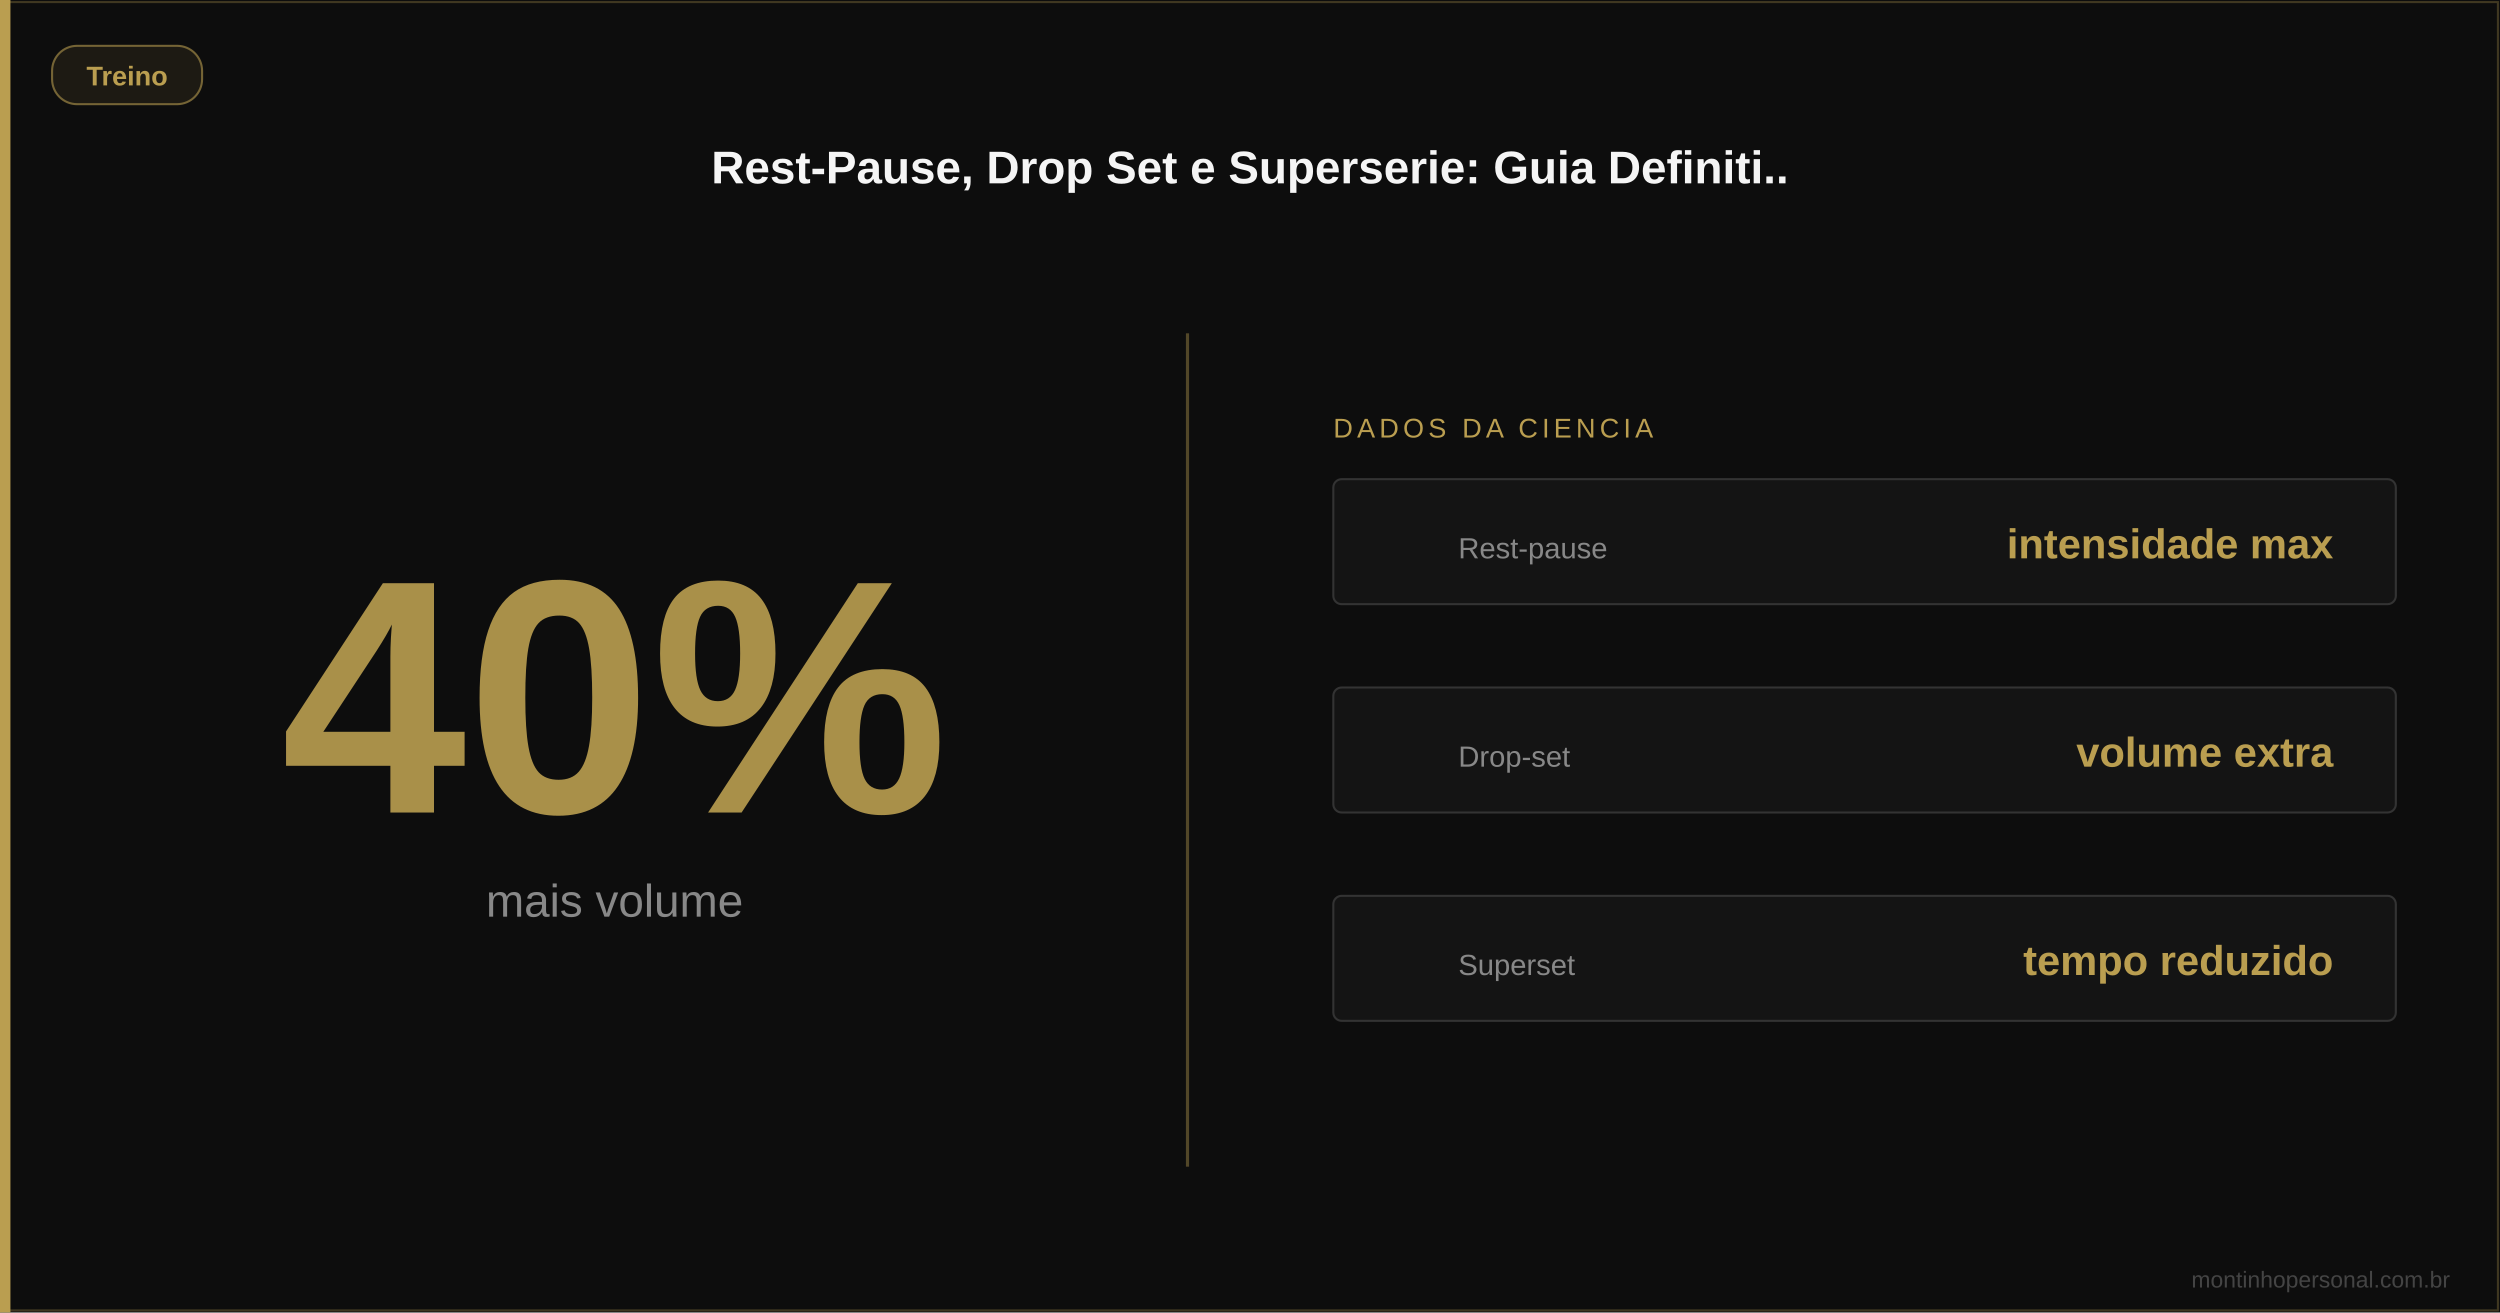
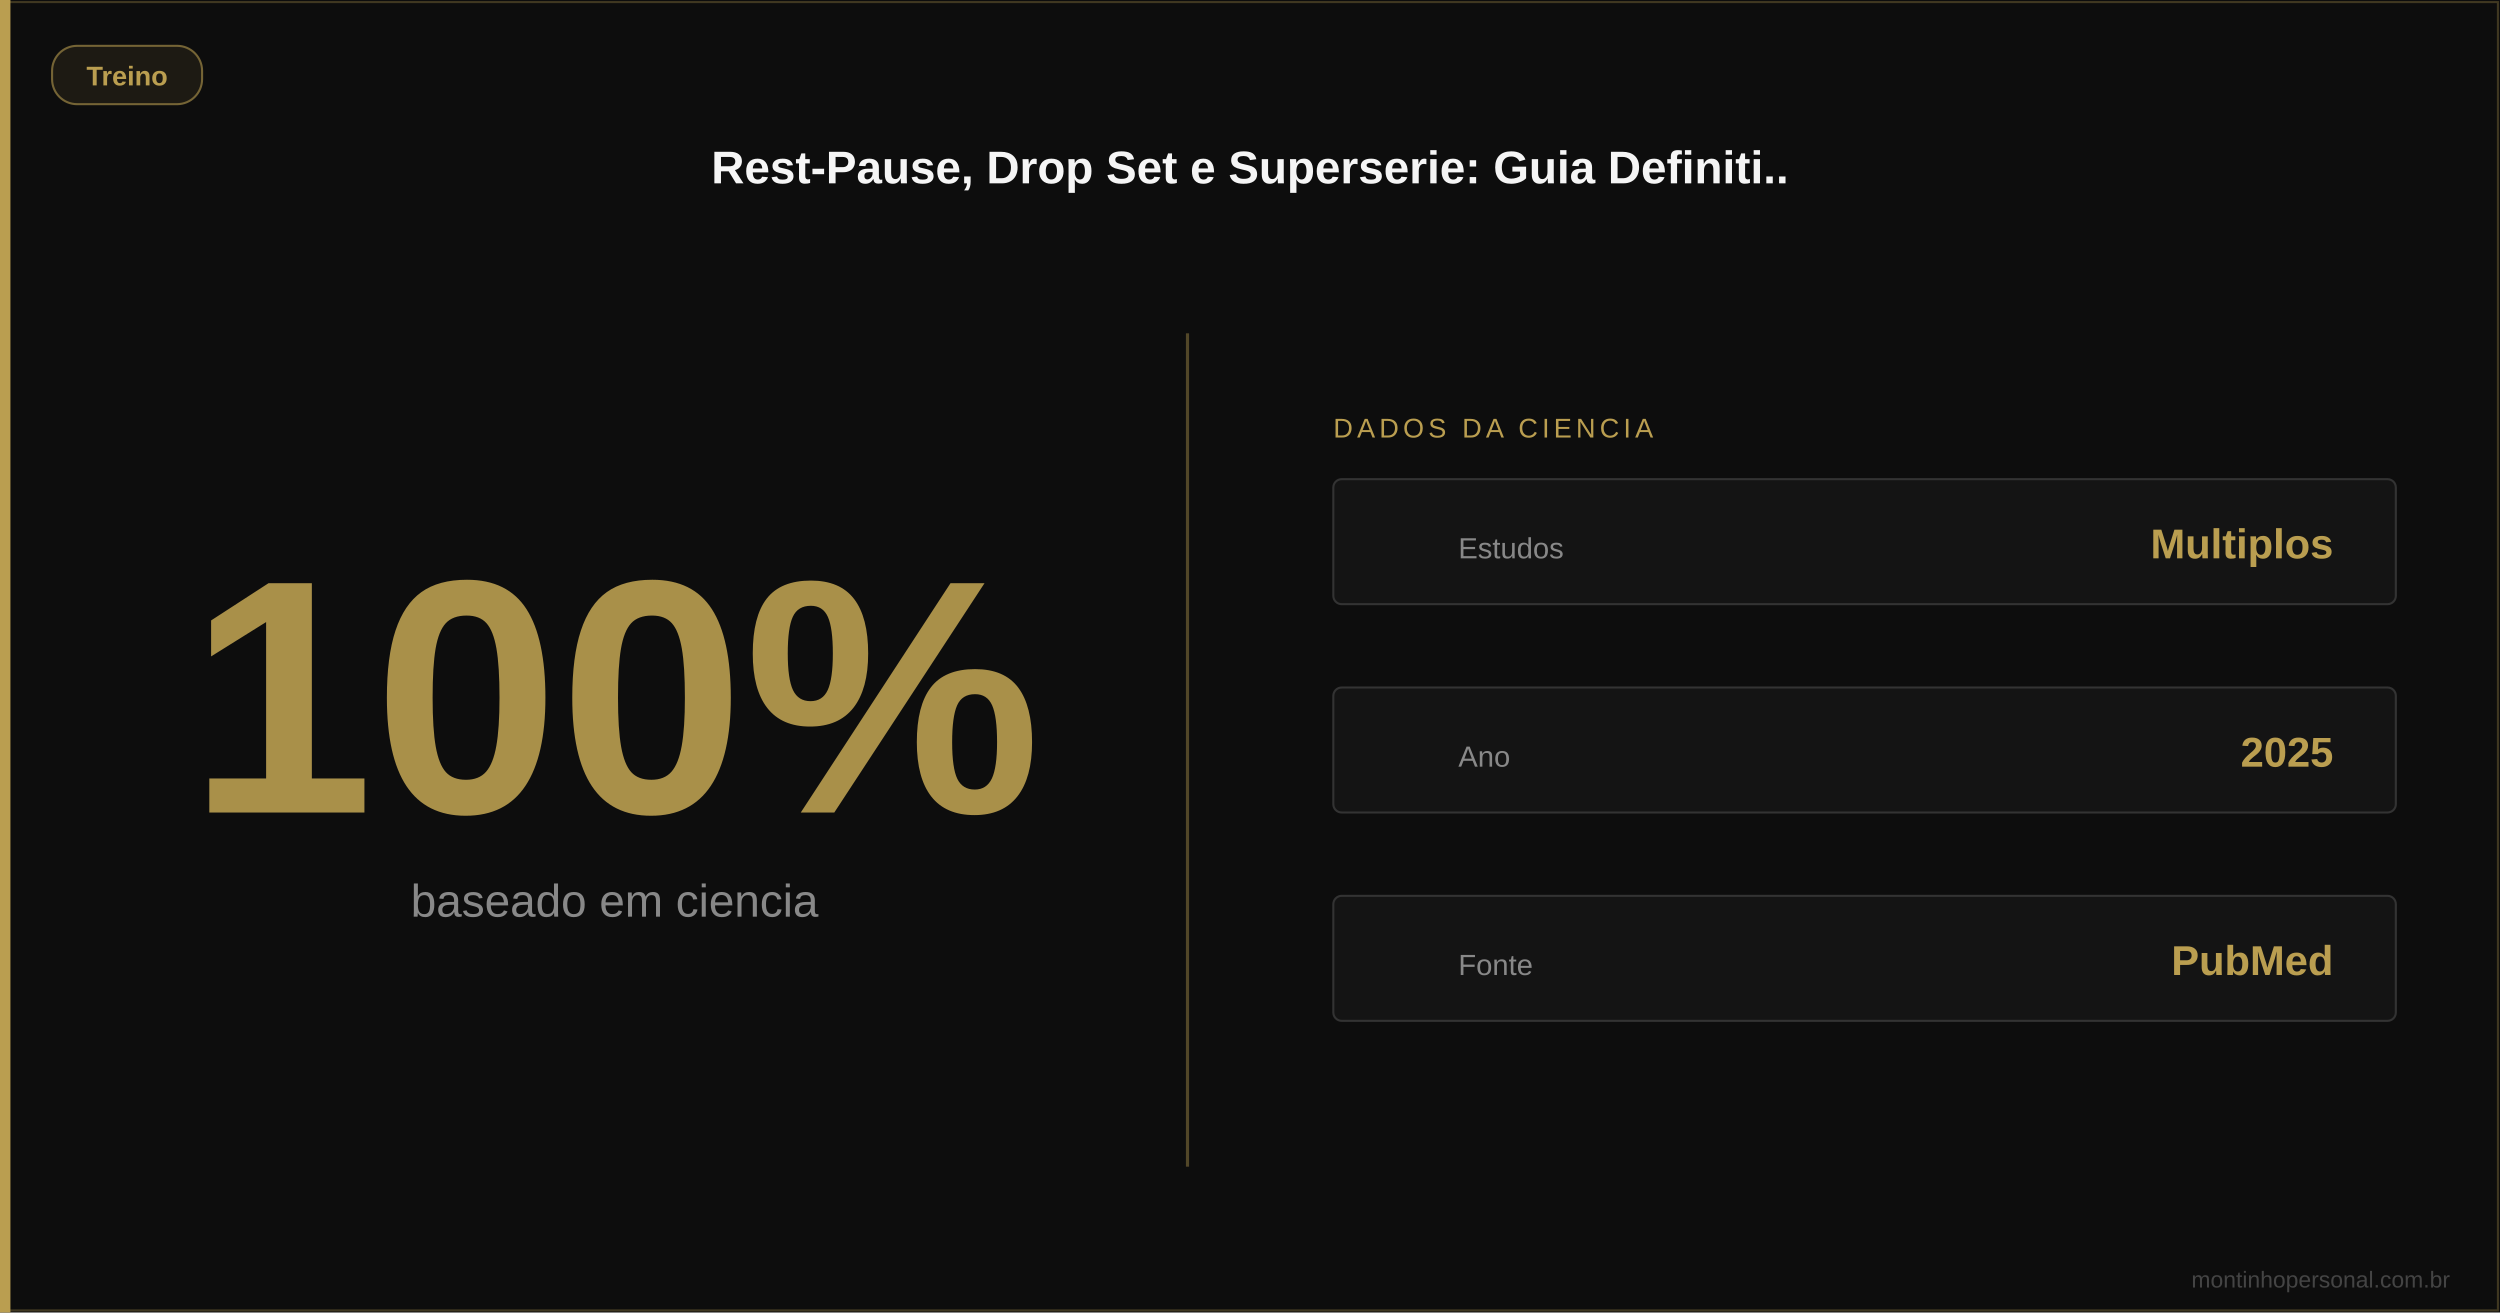
<svg xmlns="http://www.w3.org/2000/svg" viewBox="0 0 1200 630" width="1200" height="630" role="img" aria-label="Rest-Pause, Drop Set e Superserie: Guia Definitivo Para Usar Cada Te..">
  <rect width="1200" height="630" fill="#0d0d0d" />
  <rect x="0" y="0" width="5" height="630" fill="#BA9E50" />
  <rect x="1" y="1" width="1198" height="628" fill="none" stroke="#BA9E50" stroke-width="1" opacity="0.3" />
  <rect x="25" y="22" width="72" height="28" rx="12" fill="#BA9E50" fill-opacity="0.15" stroke="#BA9E50" stroke-width="1" opacity="0.6" />
  <text x="61" y="41" font-family="Arial,sans-serif" font-size="13" fill="#BA9E50" text-anchor="middle" font-weight="600">Treino</text>
  <text x="600" y="88" font-family="Arial,sans-serif" font-size="22" fill="#F5F5F5" text-anchor="middle" font-weight="bold">Rest-Pause, Drop Set e Superserie: Guia Definiti..</text>
-   <text x="295" y="390" font-family="Arial,sans-serif" font-size="160" fill="#BA9E50" text-anchor="middle" font-weight="bold" opacity="0.9">40%</text>
-   <text x="295" y="440" font-family="Arial,sans-serif" font-size="22" fill="#888888" text-anchor="middle">mais volume</text>
+   <text x="295" y="390" font-family="Arial,sans-serif" font-size="160" fill="#BA9E50" text-anchor="middle" font-weight="bold" opacity="0.9">100%</text>
+   <text x="295" y="440" font-family="Arial,sans-serif" font-size="22" fill="#888888" text-anchor="middle">baseado em ciencia</text>
  <line x1="570" y1="160" x2="570" y2="560" stroke="#BA9E50" stroke-width="1.5" opacity="0.4" />
  <text x="640" y="210" font-family="Arial,sans-serif" font-size="13" fill="#BA9E50" letter-spacing="2">DADOS DA CIENCIA</text>
  <rect x="640" y="230" width="510" height="60" rx="4" fill="#141414" stroke="#333" stroke-width="1" />
-   <text x="700" y="268" font-family="Arial,sans-serif" font-size="14" fill="#888888">Rest-pause</text>
-   <text x="1120" y="268" font-family="Arial,sans-serif" font-size="20" fill="#BA9E50" text-anchor="end" font-weight="bold">intensidade max</text>
+   <text x="700" y="268" font-family="Arial,sans-serif" font-size="14" fill="#888888">Estudos</text>
+   <text x="1120" y="268" font-family="Arial,sans-serif" font-size="20" fill="#BA9E50" text-anchor="end" font-weight="bold">Multiplos</text>
  <rect x="640" y="330" width="510" height="60" rx="4" fill="#141414" stroke="#333" stroke-width="1" />
-   <text x="700" y="368" font-family="Arial,sans-serif" font-size="14" fill="#888888">Drop-set</text>
-   <text x="1120" y="368" font-family="Arial,sans-serif" font-size="20" fill="#BA9E50" text-anchor="end" font-weight="bold">volume extra</text>
+   <text x="700" y="368" font-family="Arial,sans-serif" font-size="14" fill="#888888">Ano</text>
+   <text x="1120" y="368" font-family="Arial,sans-serif" font-size="20" fill="#BA9E50" text-anchor="end" font-weight="bold">2025</text>
  <rect x="640" y="430" width="510" height="60" rx="4" fill="#141414" stroke="#333" stroke-width="1" />
-   <text x="700" y="468" font-family="Arial,sans-serif" font-size="14" fill="#888888">Superset</text>
-   <text x="1120" y="468" font-family="Arial,sans-serif" font-size="20" fill="#BA9E50" text-anchor="end" font-weight="bold">tempo reduzido</text>
+   <text x="700" y="468" font-family="Arial,sans-serif" font-size="14" fill="#888888">Fonte</text>
+   <text x="1120" y="468" font-family="Arial,sans-serif" font-size="20" fill="#BA9E50" text-anchor="end" font-weight="bold">PubMed</text>
  <text x="1176" y="618" font-family="Arial,sans-serif" font-size="11" fill="#444" text-anchor="end">montinhopersonal.com.br</text>
</svg>
